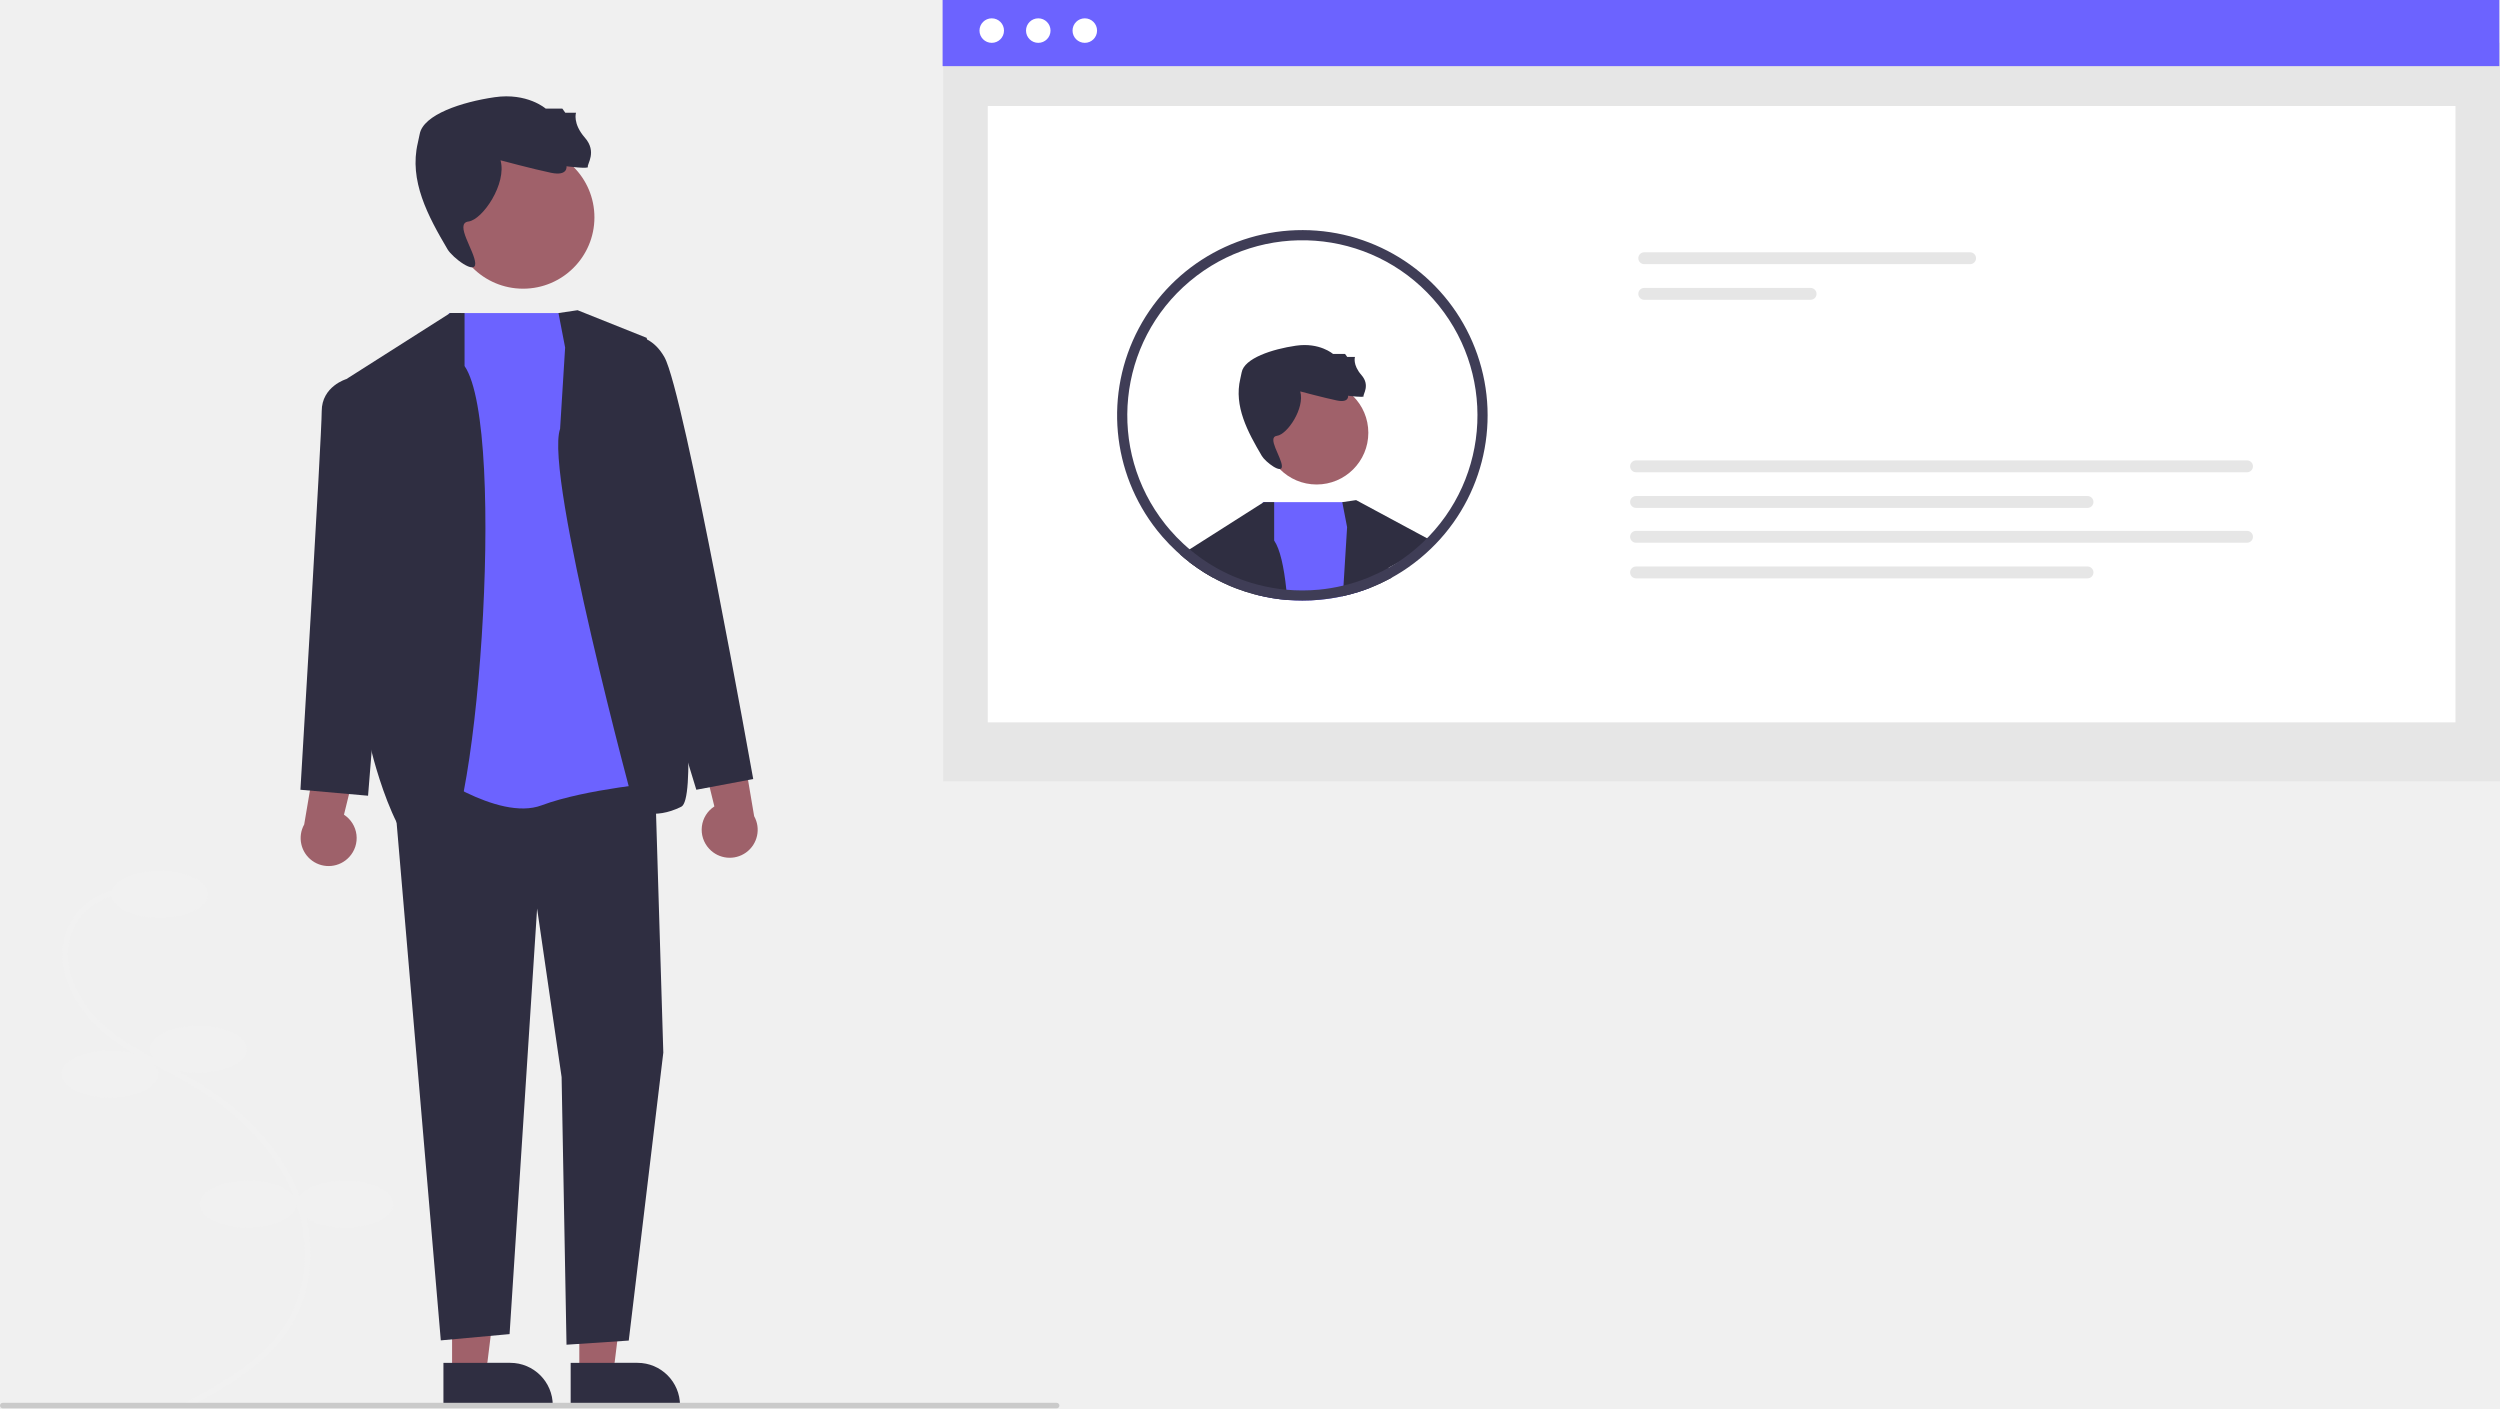
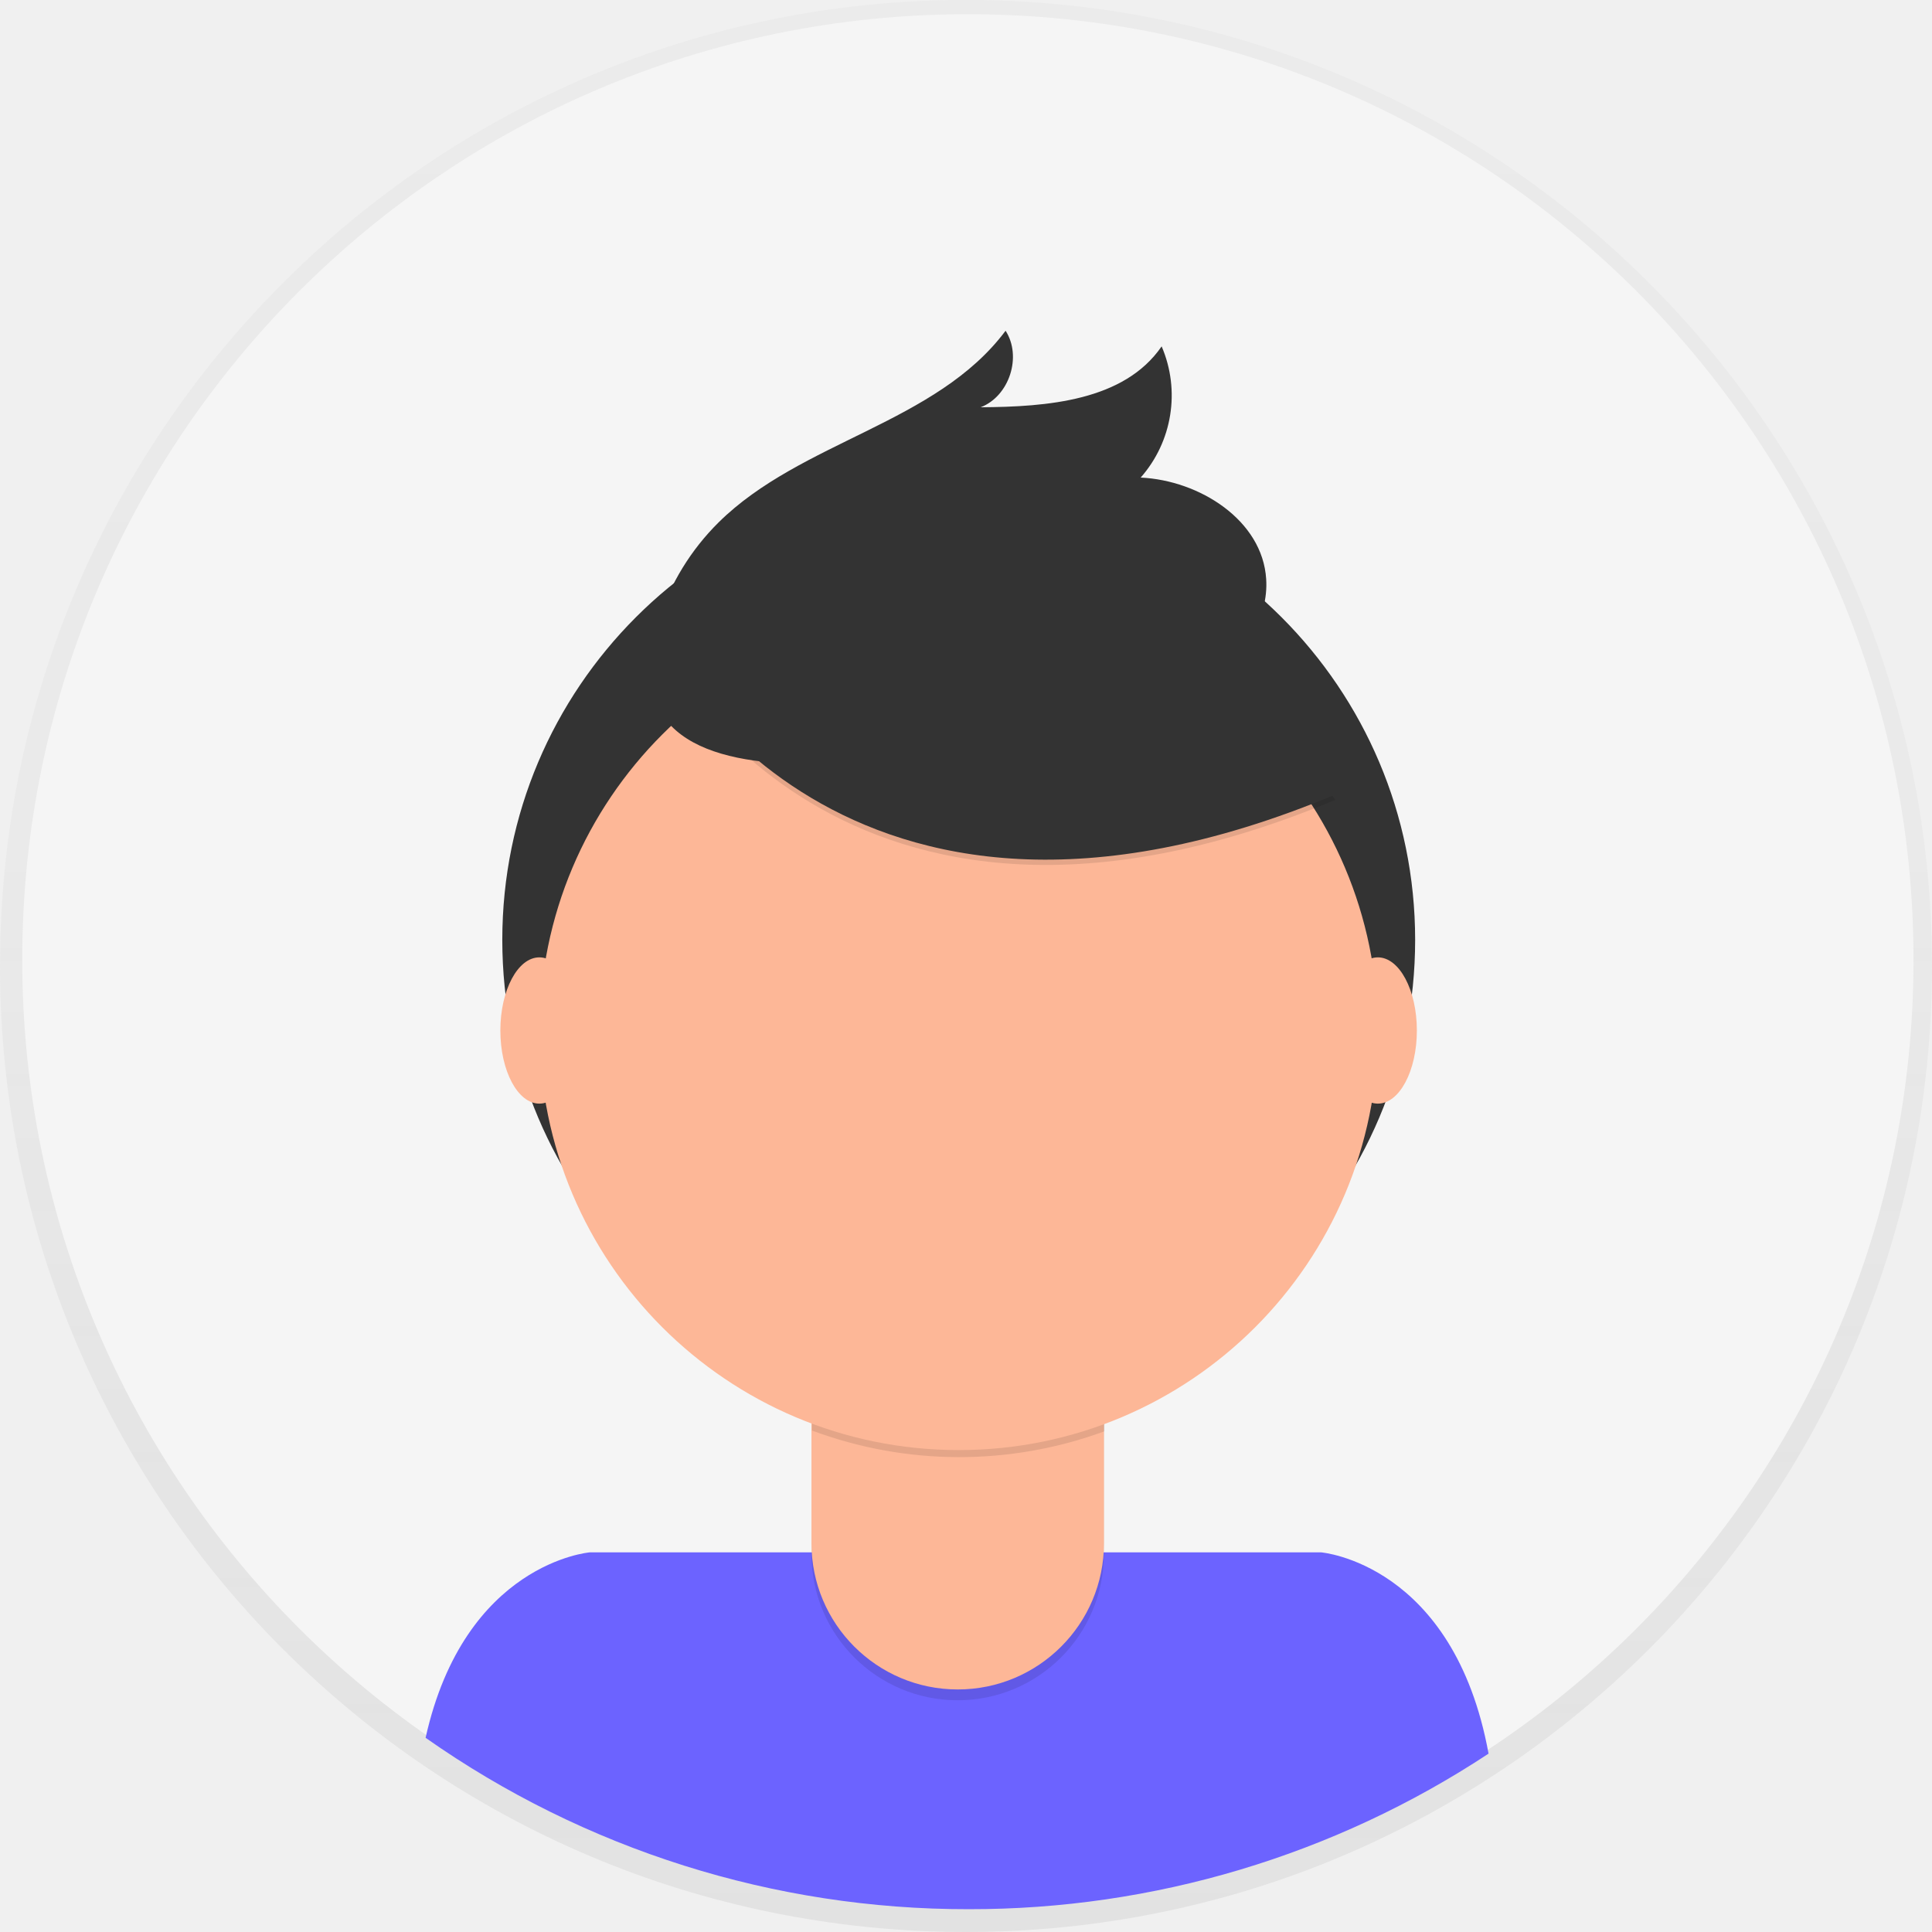
- <svg xmlns="http://www.w3.org/2000/svg" data-name="Layer 1" width="903.807" height="509.145" viewBox="0 0 903.807 509.145">
-   <path d="M216.096,704.318l-.951-1.759c12.753-6.897,28.626-15.481,36.916-29.567,8.172-13.886,8.356-32.743.479-49.211-6.704-14.016-19.018-26.572-35.611-36.313-3.273-1.921-6.709-3.742-10.031-5.503-8.031-4.256-16.336-8.658-23.184-14.903-9.432-8.601-16.568-23.035-11.249-35.891a23.856,23.856,0,0,1,20.677-14.467l.113,1.997a21.861,21.861,0,0,0-18.948,13.248c-4.943,11.947,1.839,25.505,10.754,33.636,6.661,6.074,14.852,10.415,22.773,14.613,3.342,1.771,6.797,3.603,10.108,5.546,16.938,9.943,29.526,22.798,36.403,37.174,8.16,17.061,7.946,36.637-.559,51.089C245.211,688.572,229.068,697.303,216.096,704.318Z" transform="translate(-148.0965 -195.4274)" fill="#f1f1f1" />
-   <ellipse cx="57.72" cy="323.317" rx="17.5" ry="8.5" fill="#f1f1f1" />
-   <ellipse cx="71.72" cy="379.317" rx="17.5" ry="8.5" fill="#f1f1f1" />
-   <ellipse cx="39.72" cy="388.317" rx="17.5" ry="8.5" fill="#f1f1f1" />
-   <ellipse cx="89.72" cy="435.317" rx="17.5" ry="8.5" fill="#f1f1f1" />
-   <ellipse cx="124.72" cy="435.317" rx="17.5" ry="8.5" fill="#f1f1f1" />
-   <rect id="bc1144e2-c94b-4f66-aa77-0b454dfd4174" data-name="Rectangle 62" x="341.011" y="15.429" width="562.796" height="267.056" fill="#e6e6e6" />
-   <rect id="ad6bb9d5-2e55-4525-b077-6ac2d5f26b45" data-name="Rectangle 75" x="357.104" y="38.33" width="530.61" height="222.814" fill="#fff" />
-   <rect id="a1fdfaec-ef9f-458a-9330-7bb8c38fec43" data-name="Rectangle 80" x="340.771" width="562.796" height="23.909" fill="#6c63ff" />
-   <circle id="ac9f2818-2064-46b1-8104-b7d94390836e" data-name="Ellipse 90" cx="358.539" cy="11.059" r="4.431" fill="#fff" />
-   <circle id="bd067119-2054-4d5f-9303-2e8fa40cc410" data-name="Ellipse 91" cx="375.359" cy="11.059" r="4.431" fill="#fff" />
-   <circle id="ee5e9ca0-6fca-449b-8f84-cf683813bd65" data-name="Ellipse 92" cx="392.18" cy="11.059" r="4.431" fill="#fff" />
-   <path id="acae6c4c-8028-4596-98db-d9926d2ed09f-518" data-name="Path 142" d="M742.529,286.635a2.147,2.147,0,0,0,0,4.294H860.333a2.147,2.147,0,0,0,0-4.294Z" transform="translate(-148.0965 -195.4274)" fill="#e6e6e6" />
-   <path id="a061bcdc-636b-4d12-a036-d7339f47b36a-519" data-name="Path 143" d="M742.529,299.518a2.147,2.147,0,0,0,0,4.294H802.67a2.147,2.147,0,0,0,0-4.294Z" transform="translate(-148.0965 -195.4274)" fill="#e6e6e6" />
-   <path id="e4e4593e-e83d-4128-8cd7-f0323b36c2f2-520" data-name="Path 142" d="M739.564,361.871a2.147,2.147,0,0,0,0,4.294H960.447a2.147,2.147,0,0,0,0-4.294Z" transform="translate(-148.0965 -195.4274)" fill="#e6e6e6" />
-   <path id="bf45783c-1d79-4b4f-82bb-39fc8a52f7aa-521" data-name="Path 143" d="M739.564,374.754a2.147,2.147,0,0,0,0,4.294H902.785a2.147,2.147,0,0,0,0-4.294Z" transform="translate(-148.0965 -195.4274)" fill="#e6e6e6" />
-   <path id="b544fc92-6fc6-4255-93fb-dee32d880d89-522" data-name="Path 142" d="M739.564,387.345a2.147,2.147,0,0,0,0,4.294H960.447a2.147,2.147,0,0,0,0-4.294Z" transform="translate(-148.0965 -195.4274)" fill="#e6e6e6" />
-   <path id="e14bb681-aaa1-4454-9da9-28d0809a146c-523" data-name="Path 143" d="M739.564,400.227a2.147,2.147,0,0,0,0,4.294H902.785a2.147,2.147,0,0,0,0-4.294Z" transform="translate(-148.0965 -195.4274)" fill="#e6e6e6" />
-   <circle cx="475.989" cy="156.462" r="18.694" fill="#a0616a" />
-   <path d="M618.165,336.934s8.724,2.337,13.242,3.272,4.05-1.714,4.05-1.714,5.92.779,5.608.156,2.493-3.895-.779-7.633-2.337-6.543-2.337-6.543h-2.804l-.779-1.091h-4.362s-4.823-4.229-13.391-2.983-18.701,4.54-19.636,9.681c-.127.697-.294,1.472-.488,2.29-2.343,9.891,2.635,19.146,7.799,27.903,1.269,2.152,7.407,6.844,7.25,3.625s-5.525-10.45-1.786-10.917S619.879,343.01,618.165,336.934Z" transform="translate(-148.0965 -195.4274)" fill="#2f2e41" />
-   <path d="M613.48,412.325a65.38,65.38,0,0,1-10.699-1.758l.197-3.728L604.615,377.197l.015-.227h32.931l5.168,27.293.697,3.683c-1.364.53-2.743,1.031-4.152,1.47-.016,0-.016.015-.03.015-1.955.606-3.94,1.137-5.941,1.576a68.558,68.558,0,0,1-8.062,1.243,62.045,62.045,0,0,1-6.304.303C617.117,412.552,615.284,412.477,613.48,412.325Z" transform="translate(-148.0965 -195.4274)" fill="#6c63ff" />
-   <path d="M592.309,407.051c-1.364-.591-2.682-1.228-3.985-1.894l-.561-.288c-.379-.197-.773-.409-1.151-.621q-.774-.432-1.501-.864c-.47-.273-.955-.561-1.424-.849-.03-.015-.045-.03-.075-.03-1.637-1.046-3.243-2.122-4.789-3.288q-.386-.296-.773-.591l-.272-4.364.394-.243L604.615,377.197l.363-.227.03-.015,3.728.015v13.882c2.107,3.046,3.531,9.426,4.41,17.776.121,1.197.227,2.425.334,3.698a65.38,65.38,0,0,1-10.699-1.758c-.379-.076-.743-.167-1.122-.273a62.702,62.702,0,0,1-6.516-2.091c-.652-.243-1.288-.5-1.925-.758l-.061-.03C592.885,407.294,592.582,407.173,592.309,407.051Z" transform="translate(-148.0965 -195.4274)" fill="#2f2e41" />
-   <path d="M586.612,404.248q-.774-.432-1.501-.864c-.47-.273-.955-.561-1.424-.849-.03-.015-.045-.03-.075-.03-1.637-1.046-3.243-2.122-4.789-3.288q-.386-.296-.773-.591c-.121-.106-.242-.197-.379-.303-.969-.743-1.909-1.515-2.819-2.334-.045-.03-.075-.076-.121-.106a10.422,10.422,0,0,1,3.046-1.622l1.076.318,7.668,2.303.045,3.107Z" transform="translate(-148.0965 -195.4274)" fill="#2f2e41" />
-   <path d="M651.184,404.293c-.455.242-.909.485-1.364.712-.107.061-.197.106-.288.152-.607.303-1.197.606-1.803.894-.016.015-.046.015-.046.03-.03.015-.075.03-.106.045-1.364.652-2.743,1.258-4.153,1.818-1.364.53-2.743,1.031-4.152,1.47-.016,0-.016.015-.03.015-1.955.606-3.94,1.137-5.941,1.576a12.506,12.506,0,0,1,.485-3.683l.015-.212,1.304-21.095-1.743-9.047,5.001-.743L665.869,391.033s-3.031,3.031-15.473,9.487C649.296,401.091,650.911,402.99,651.184,404.293Z" transform="translate(-148.0965 -195.4274)" fill="#2f2e41" />
-   <path d="M624.907,408.612c-1.971.182-3.971.273-5.971.273-1.94,0-3.865-.076-5.789-.258.121,1.197.227,2.425.334,3.698,1.803.152,3.637.227,5.456.227a62.045,62.045,0,0,0,6.304-.303,68.558,68.558,0,0,0,8.062-1.243,12.506,12.506,0,0,1,.485-3.683l.015-.212A62.996,62.996,0,0,1,624.907,408.612Zm57.268-85.047A66.972,66.972,0,1,0,566.441,387.184c.606.758,1.228,1.515,1.864,2.243.061.061.091.106.136.152a63.821,63.821,0,0,0,4.986,5.137c.425.394.864.788,1.303,1.167.046.03.076.076.121.106.909.818,1.849,1.591,2.819,2.334.137.106.258.197.379.303q.387.296.773.591c1.546,1.167,3.152,2.243,4.789,3.288.03,0,.045.015.075.03.47.288.955.576,1.424.849q.728.432,1.501.864c.379.212.773.424,1.151.621l.561.288c1.303.667,2.622,1.303,3.985,1.894.273.121.576.242.849.364l.061.03c.636.258,1.273.515,1.925.758a62.702,62.702,0,0,0,6.516,2.091c.379.106.743.197,1.122.273a65.38,65.38,0,0,0,10.699,1.758c1.803.152,3.637.227,5.456.227a62.045,62.045,0,0,0,6.304-.303,68.558,68.558,0,0,0,8.062-1.243c2.001-.439,3.986-.97,5.941-1.576.015,0,.015-.015.03-.015,1.409-.439,2.788-.94,4.152-1.47,1.41-.561,2.789-1.167,4.153-1.818.03-.015.075-.03.106-.045,0-.015.03-.015.046-.03.606-.288,1.197-.591,1.803-.894.091-.046.181-.091.288-.152.454-.227.909-.47,1.364-.712.03-.015.045-.03.075-.045,1.197-.667,2.38-1.364,3.547-2.106.318-.197.636-.394.955-.621.47-.288.924-.606,1.364-.924.591-.409,1.182-.833,1.758-1.273a4.679,4.679,0,0,0,.545-.409c1.41-1.061,2.773-2.182,4.076-3.364a66.914,66.914,0,0,0,18.67-71.984Zm-19.807,68.074a64.792,64.792,0,0,1-5.152,4.364c-.394.303-.804.606-1.212.879-.394.303-.788.591-1.197.864-.349.243-.697.485-1.061.712-.03.03-.075.045-.106.076-.258.182-.531.349-.788.515-.804.5-1.637,1-2.455,1.47-.197.106-.379.227-.576.333-.107.061-.212.121-.334.182-.454.258-.909.485-1.364.727-.061.045-.136.061-.197.106a.112.112,0,0,0-.061.03c-.318.167-.636.318-.955.47-.273.136-.531.273-.804.394-1.106.53-2.243,1.03-3.379,1.5-1.197.485-2.409.924-3.637,1.334-.303.106-.622.227-.94.318-1.44.455-2.879.864-4.349,1.197a62.996,62.996,0,0,1-8.895,1.5c-1.971.182-3.971.273-5.971.273-1.94,0-3.865-.076-5.789-.258a62.373,62.373,0,0,1-10.169-1.788c-.121-.03-.258-.061-.379-.091a58.111,58.111,0,0,1-8.017-2.728c-.136-.061-.288-.106-.409-.167-.152-.061-.288-.106-.409-.167-.152-.061-.288-.121-.424-.182-1.137-.5-2.243-1.046-3.349-1.606l-.516-.273c-.985-.515-1.955-1.046-2.91-1.637-.333-.182-.682-.394-1.015-.606-.379-.227-.758-.47-1.122-.712q-.135-.091-.272-.182c-.849-.576-1.712-1.152-2.531-1.773-.576-.424-1.137-.833-1.697-1.273-.364-.273-.727-.561-1.076-.864-.227-.167-.454-.364-.682-.561-.303-.258-.606-.515-.909-.788-.47-.379-.909-.803-1.334-1.197a60.229,60.229,0,0,1-4.834-5.001c-.515-.576-1-1.152-1.47-1.758a3.647,3.647,0,0,1-.303-.379,63.298,63.298,0,1,1,93.048,6.744Z" transform="translate(-148.0965 -195.4274)" fill="#3f3d56" />
-   <polygon points="163.436 496.698 175.696 496.697 181.528 449.409 163.434 449.41 163.436 496.698" fill="#a0616a" />
-   <path d="M308.406,688.123l24.144-.001h.001A15.387,15.387,0,0,1,347.937,703.508v.5l-39.531.001Z" transform="translate(-148.0965 -195.4274)" fill="#2f2e41" />
-   <polygon points="209.436 496.698 221.696 496.697 227.528 449.409 209.434 449.41 209.436 496.698" fill="#a0616a" />
-   <path d="M354.406,688.123l24.144-.001h.001A15.387,15.387,0,0,1,393.937,703.508v.5l-39.531.001Z" transform="translate(-148.0965 -195.4274)" fill="#2f2e41" />
-   <path d="M274.333,505.267a10.056,10.056,0,0,0-1.883-15.304l8.518-34.705-17.492,6.233-5.407,32.001a10.11,10.11,0,0,0,16.265,11.775Z" transform="translate(-148.0965 -195.4274)" fill="#9e616a" />
-   <path d="M404.474,502.267a10.056,10.056,0,0,1,1.883-15.304L397.839,452.259l17.492,6.233,5.407,32.001a10.11,10.11,0,0,1-16.265,11.775Z" transform="translate(-148.0965 -195.4274)" fill="#9e616a" />
-   <polygon points="142.367 285.513 159.36 484.578 184.224 482.311 194.175 328.461 203.033 389.379 204.807 486.145 227.307 484.645 239.801 380.545 236.736 279.728 151.319 271.078 142.367 285.513" fill="#2f2e41" />
-   <circle cx="189.112" cy="78.582" r="25.786" fill="#a0616a" />
-   <path d="M329.043,253.381s12.033,3.223,18.265,4.513,5.587-2.364,5.587-2.364,8.165,1.074,7.736.215,3.438-5.372-1.074-10.529-3.223-9.025-3.223-9.025h-3.868l-1.074-1.504H345.374s-6.652-5.833-18.471-4.114-25.795,6.263-27.084,13.354c-.175.962-.405,2.03-.672,3.159-3.232,13.644,3.635,26.409,10.757,38.487,1.75,2.968,10.217,9.441,10,5s-7.621-14.414-2.464-15.059S331.407,261.762,329.043,253.381Z" transform="translate(-148.0965 -195.4274)" fill="#2f2e41" />
-   <path d="M310.376,308.604h45.412l32.11,169.575s-27.994,2.394-43.994,8.394-42.598-13.706-42.598-13.706Z" transform="translate(-148.0965 -195.4274)" fill="#6c63ff" />
-   <path d="M316.045,327.754V308.604l-5.142-.031-37.567,23.885,8.152,130.863s9.648,43.658,24.282,43.205S331.687,350.435,316.045,327.754Z" transform="translate(-148.0965 -195.4274)" fill="#2f2e41" />
-   <path d="M285.404,336.073l-12.067-3.615s-8.933,2.615-8.933,11.615-7.697,136.868-7.697,136.868l24.451,2.161,5.246-65.029Z" transform="translate(-148.0965 -195.4274)" fill="#2f2e41" />
-   <path d="M352.404,321.073l-2.405-12.469,6.905-1.031,25,10s22.5,164.5,12.5,169.5-16.752,1.126-16.752,1.126S344.76,366.873,350.582,350.473Z" transform="translate(-148.0965 -195.4274)" fill="#2f2e41" />
-   <path d="M364.404,320.073l4.267-1.857s12.523-6.206,19.628,6.326,32.105,152.531,32.105,152.531l-20.57,3.868-15.379-50.384Z" transform="translate(-148.0965 -195.4274)" fill="#2f2e41" />
-   <path d="M530.096,704.573h-381a1,1,0,1,1,0-2h381a1,1,0,0,1,0,2Z" transform="translate(-148.0965 -195.4274)" fill="#cacaca" />
+ <svg xmlns="http://www.w3.org/2000/svg" data-name="Layer 1" width="698" height="698" viewBox="0 0 698 698">
+   <defs>
+     <linearGradient id="b247946c-c62f-4d08-994a-4c3d64e1e98f-254" x1="349" y1="698" x2="349" gradientUnits="userSpaceOnUse">
+       <stop offset="0" stop-color="gray" stop-opacity="0.25" />
+       <stop offset="0.54" stop-color="gray" stop-opacity="0.12" />
+       <stop offset="1" stop-color="gray" stop-opacity="0.1" />
+     </linearGradient>
+   </defs>
+   <g opacity="0.5">
+     <circle cx="349" cy="349" r="349" fill="url(#b247946c-c62f-4d08-994a-4c3d64e1e98f-254)" />
+   </g>
+   <circle cx="349.68" cy="346.77" r="341.64" fill="#f5f5f5" />
+   <path d="M601,790.76a340,340,0,0,0,187.79-56.2c-12.59-68.8-60.5-72.72-60.5-72.72H464.09s-45.21,3.71-59.33,67A340.07,340.07,0,0,0,601,790.76Z" transform="translate(-251 -101)" fill="#6c63ff" />
+   <circle cx="346.37" cy="339.57" r="164.9" fill="#333" />
+   <path d="M293.15,476.92H398.81a0,0,0,0,1,0,0v84.53A52.83,52.83,0,0,1,346,614.28h0a52.83,52.83,0,0,1-52.83-52.83V476.92a0,0,0,0,1,0,0Z" opacity="0.1" />
+   <path d="M296.5,473h99a3.35,3.35,0,0,1,3.35,3.35v81.18A52.83,52.83,0,0,1,346,610.37h0a52.83,52.83,0,0,1-52.83-52.83V476.35A3.35,3.35,0,0,1,296.5,473Z" fill="#fdb797" />
+   <path d="M544.34,617.82a152.07,152.07,0,0,0,105.66.29v-13H544.34Z" transform="translate(-251 -101)" opacity="0.1" />
+   <circle cx="346.37" cy="372.44" r="151.45" fill="#fdb797" />
+   <path d="M489.49,335.68S553.32,465.24,733.37,390l-41.92-65.73-74.31-26.67Z" transform="translate(-251 -101)" opacity="0.1" />
+   <path d="M489.49,333.78s63.83,129.56,243.88,54.3l-41.92-65.73-74.31-26.67Z" transform="translate(-251 -101)" fill="#333" />
+   <path d="M488.93,325a87.49,87.49,0,0,1,21.69-35.27c29.79-29.45,78.63-35.66,103.68-69.24,6,9.32,1.36,23.65-9,27.65,24-.16,51.81-2.26,65.38-22a44.89,44.89,0,0,1-7.57,47.4c21.27,1,44,15.4,45.34,36.65.92,14.16-8,27.56-19.59,35.68s-25.71,11.85-39.56,14.9C608.86,369.7,462.54,407.07,488.93,325Z" transform="translate(-251 -101)" fill="#333" />
+   <ellipse cx="194.86" cy="372.3" rx="14.09" ry="26.42" fill="#fdb797" />
+   <ellipse cx="497.8" cy="372.3" rx="14.09" ry="26.42" fill="#fdb797" />
</svg>
